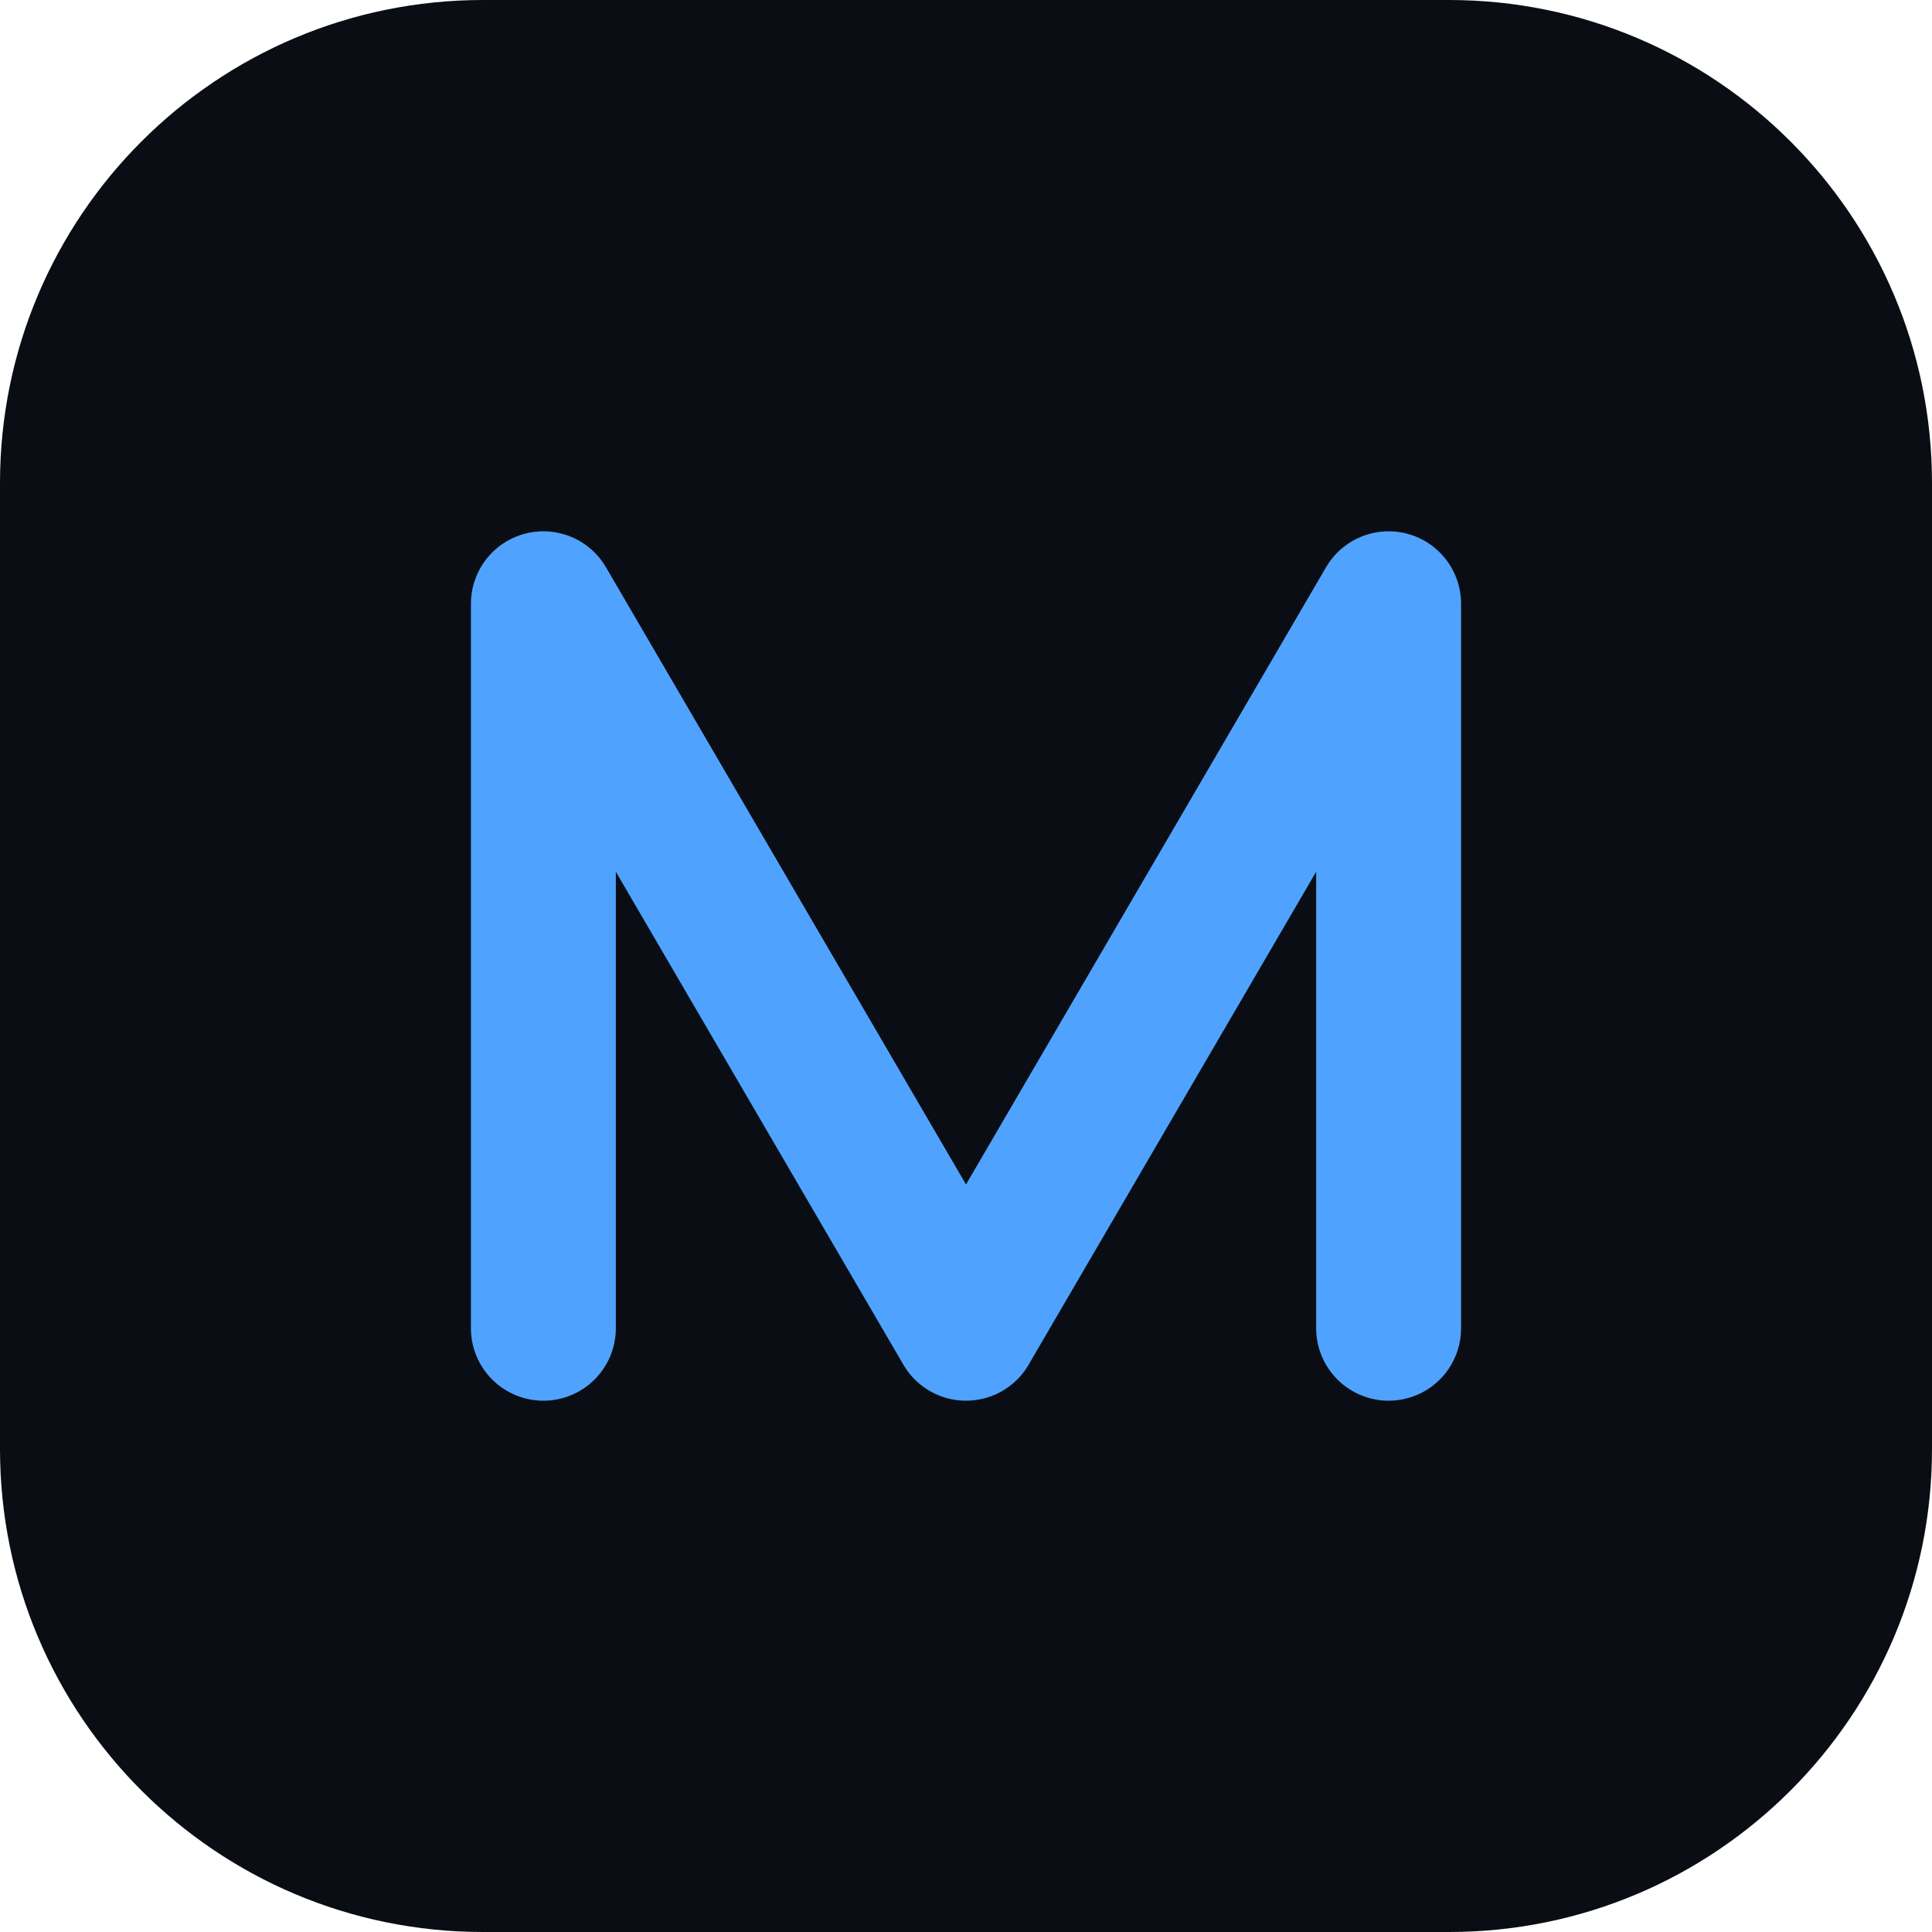
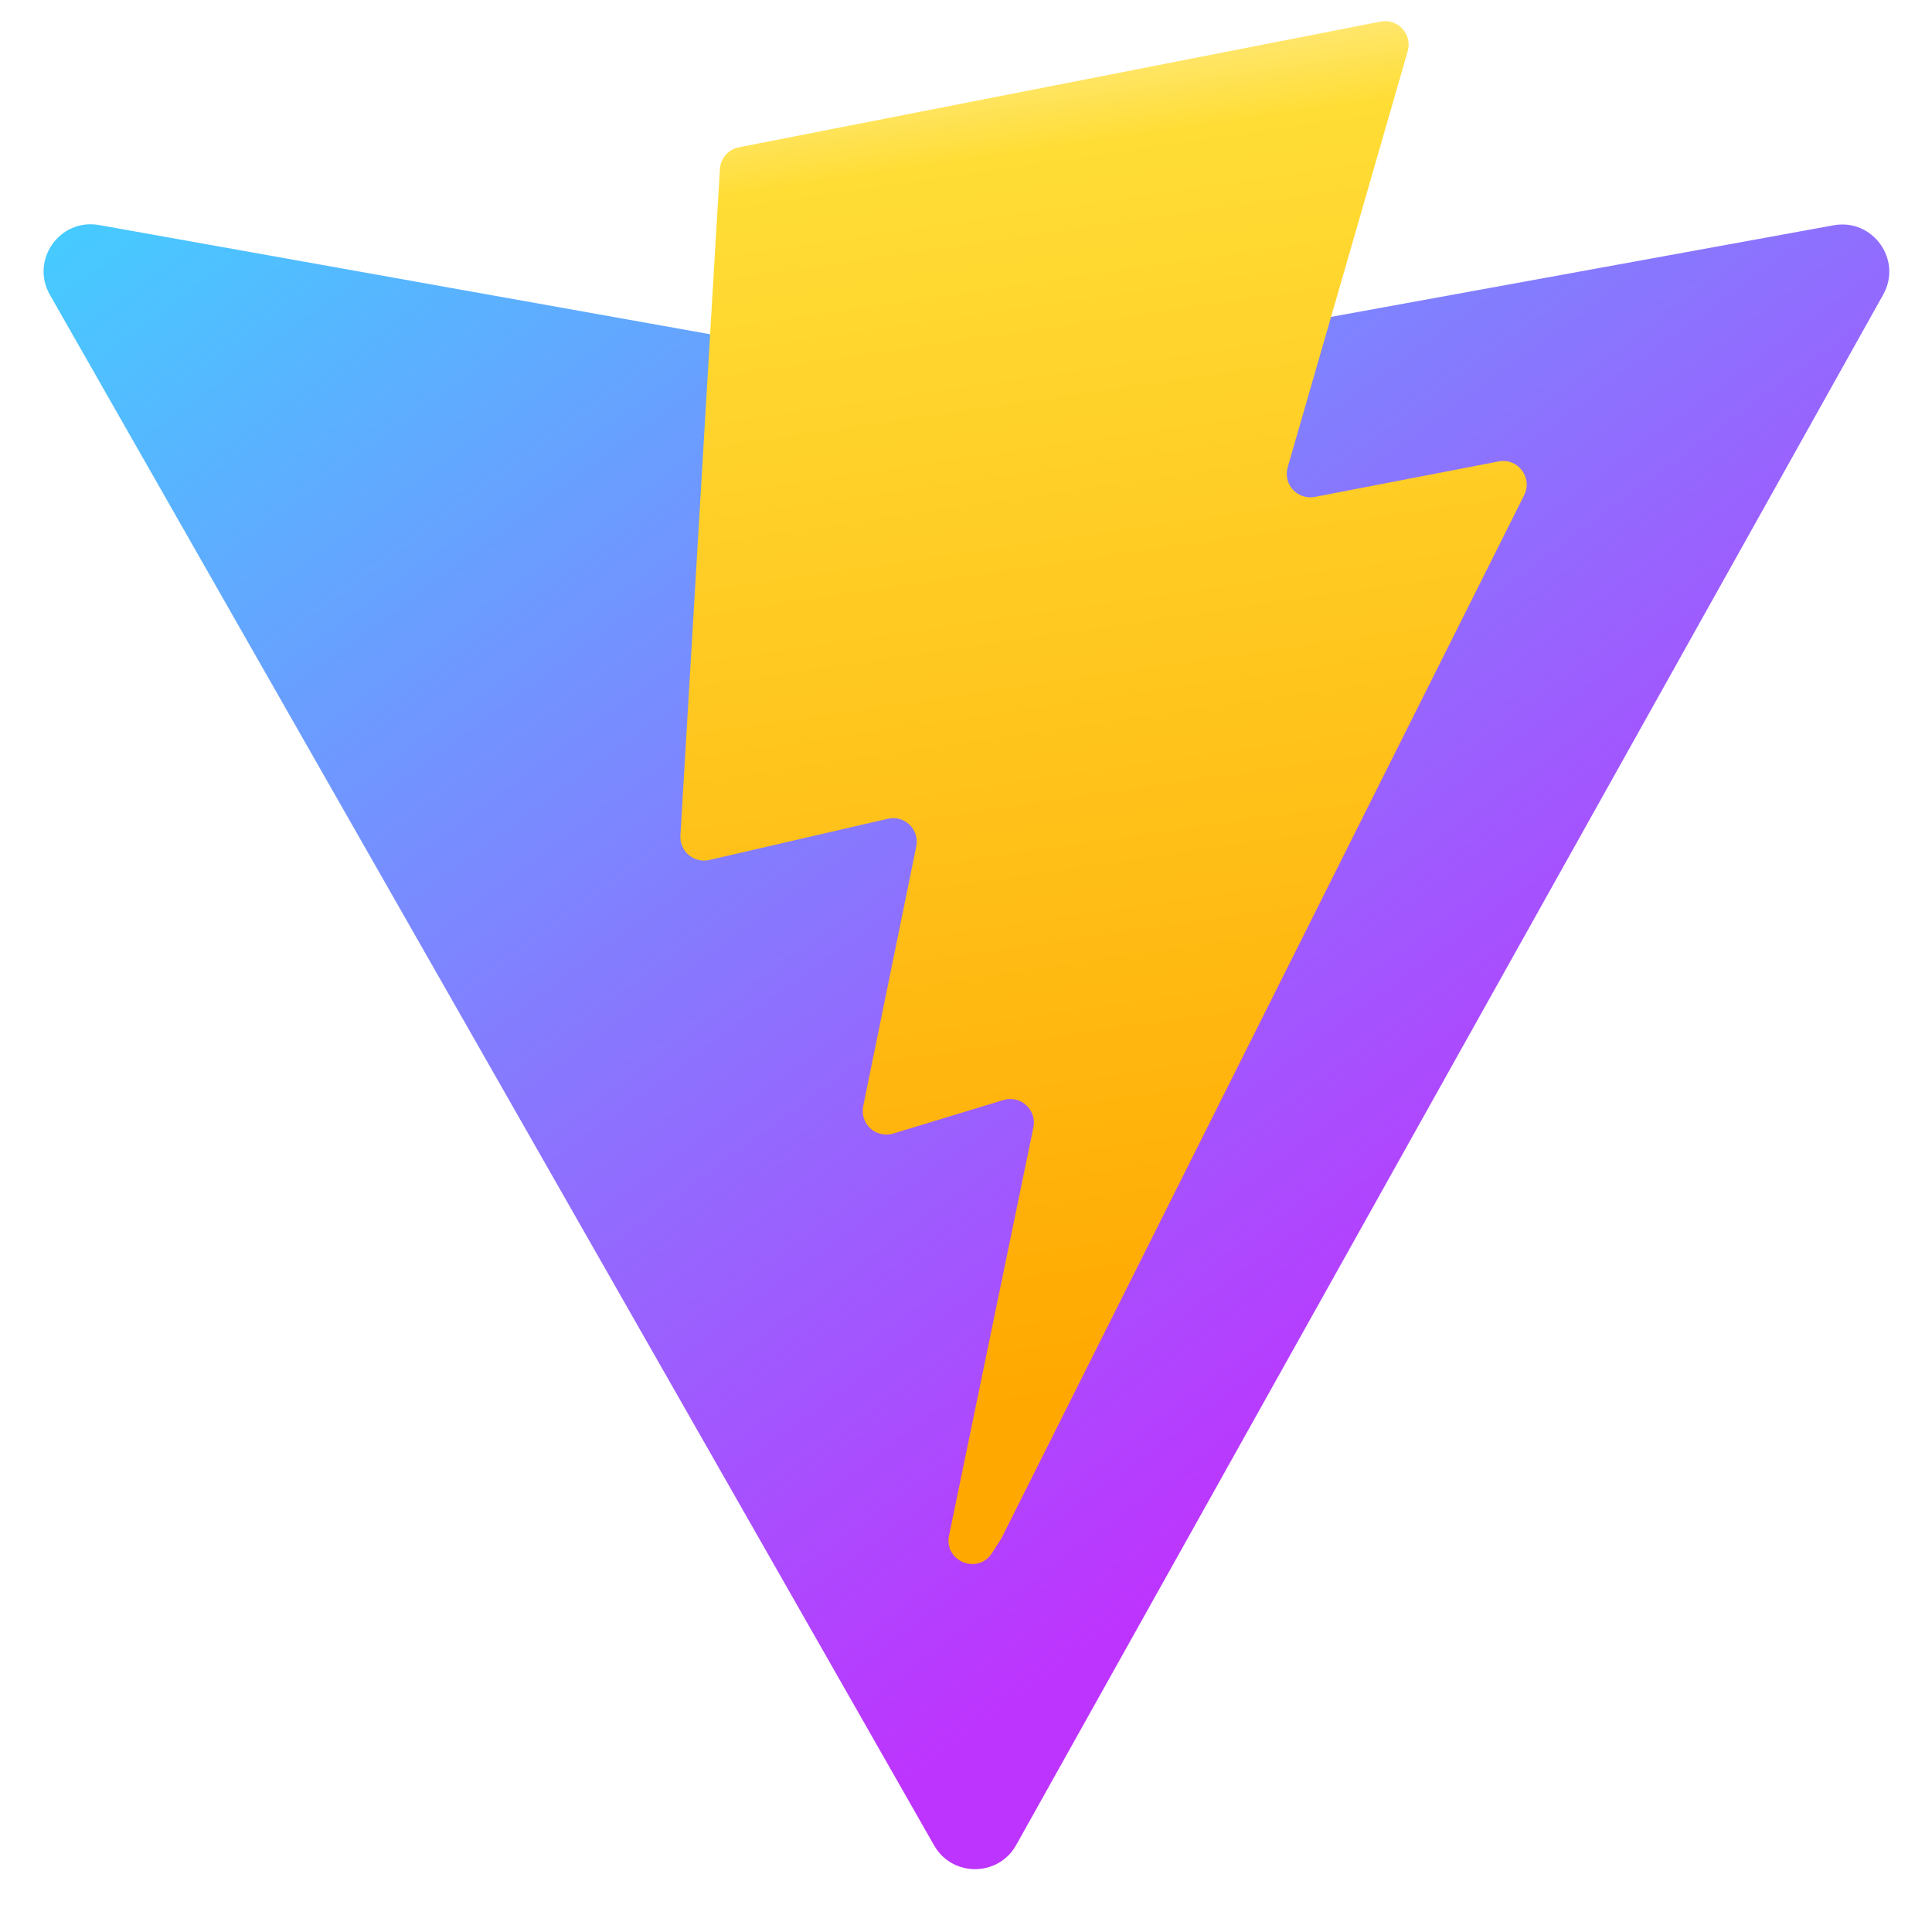
- <svg xmlns="http://www.w3.org/2000/svg" width="32" height="32" viewBox="0 0 32 32">
-   <rect width="32" height="32" rx="8" fill="#0A0E14" />
-   <path d="M9 22V10l7 12 7-12v12" fill="none" stroke="#4FA3FF" stroke-width="2.4" stroke-linecap="round" stroke-linejoin="round" />
+ <svg xmlns="http://www.w3.org/2000/svg" viewBox="0 0 128 128">
+   <defs>
+     <linearGradient id="a" x1="6" x2="235" y1="33" y2="344" gradientTransform="translate(0 .937) scale(.3122)" gradientUnits="userSpaceOnUse">
+       <stop offset="0" stop-color="#41d1ff" />
+       <stop offset="1" stop-color="#bd34fe" />
+     </linearGradient>
+     <linearGradient id="b" x1="194.651" x2="236.076" y1="8.818" y2="292.989" gradientTransform="translate(0 .937) scale(.3122)" gradientUnits="userSpaceOnUse">
+       <stop offset="0" stop-color="#ffea83" />
+       <stop offset=".083" stop-color="#ffdd35" />
+       <stop offset="1" stop-color="#ffa800" />
+     </linearGradient>
+   </defs>
+   <path fill="url(#a)" d="M124.766 19.52 67.324 122.238c-1.187 2.121-4.234 2.133-5.437.024L3.305 19.532c-1.313-2.302.652-5.087 3.261-4.622L64.07 25.187a3.09 3.09 0 0 0 1.11 0l56.3-10.261c2.598-.473 4.575 2.289 3.286 4.594Zm0 0" />
+   <path fill="url(#b)" d="M91.46 1.43 48.954 9.758a1.56 1.56 0 0 0-1.258 1.437l-2.617 44.168a1.563 1.563 0 0 0 1.91 1.614l11.836-2.735a1.562 1.562 0 0 1 1.88 1.836l-3.517 17.219a1.562 1.562 0 0 0 1.985 1.805l7.308-2.223c1.133-.344 2.223.652 1.985 1.812l-5.59 27.047c-.348 1.692 1.902 2.614 2.84 1.164l.625-.968 34.64-69.13c.582-1.16-.421-2.48-1.69-2.234l-12.185 2.352a1.558 1.558 0 0 1-1.793-1.965l7.95-27.562A1.56 1.56 0 0 0 91.46 1.43Zm0 0" />
</svg>
